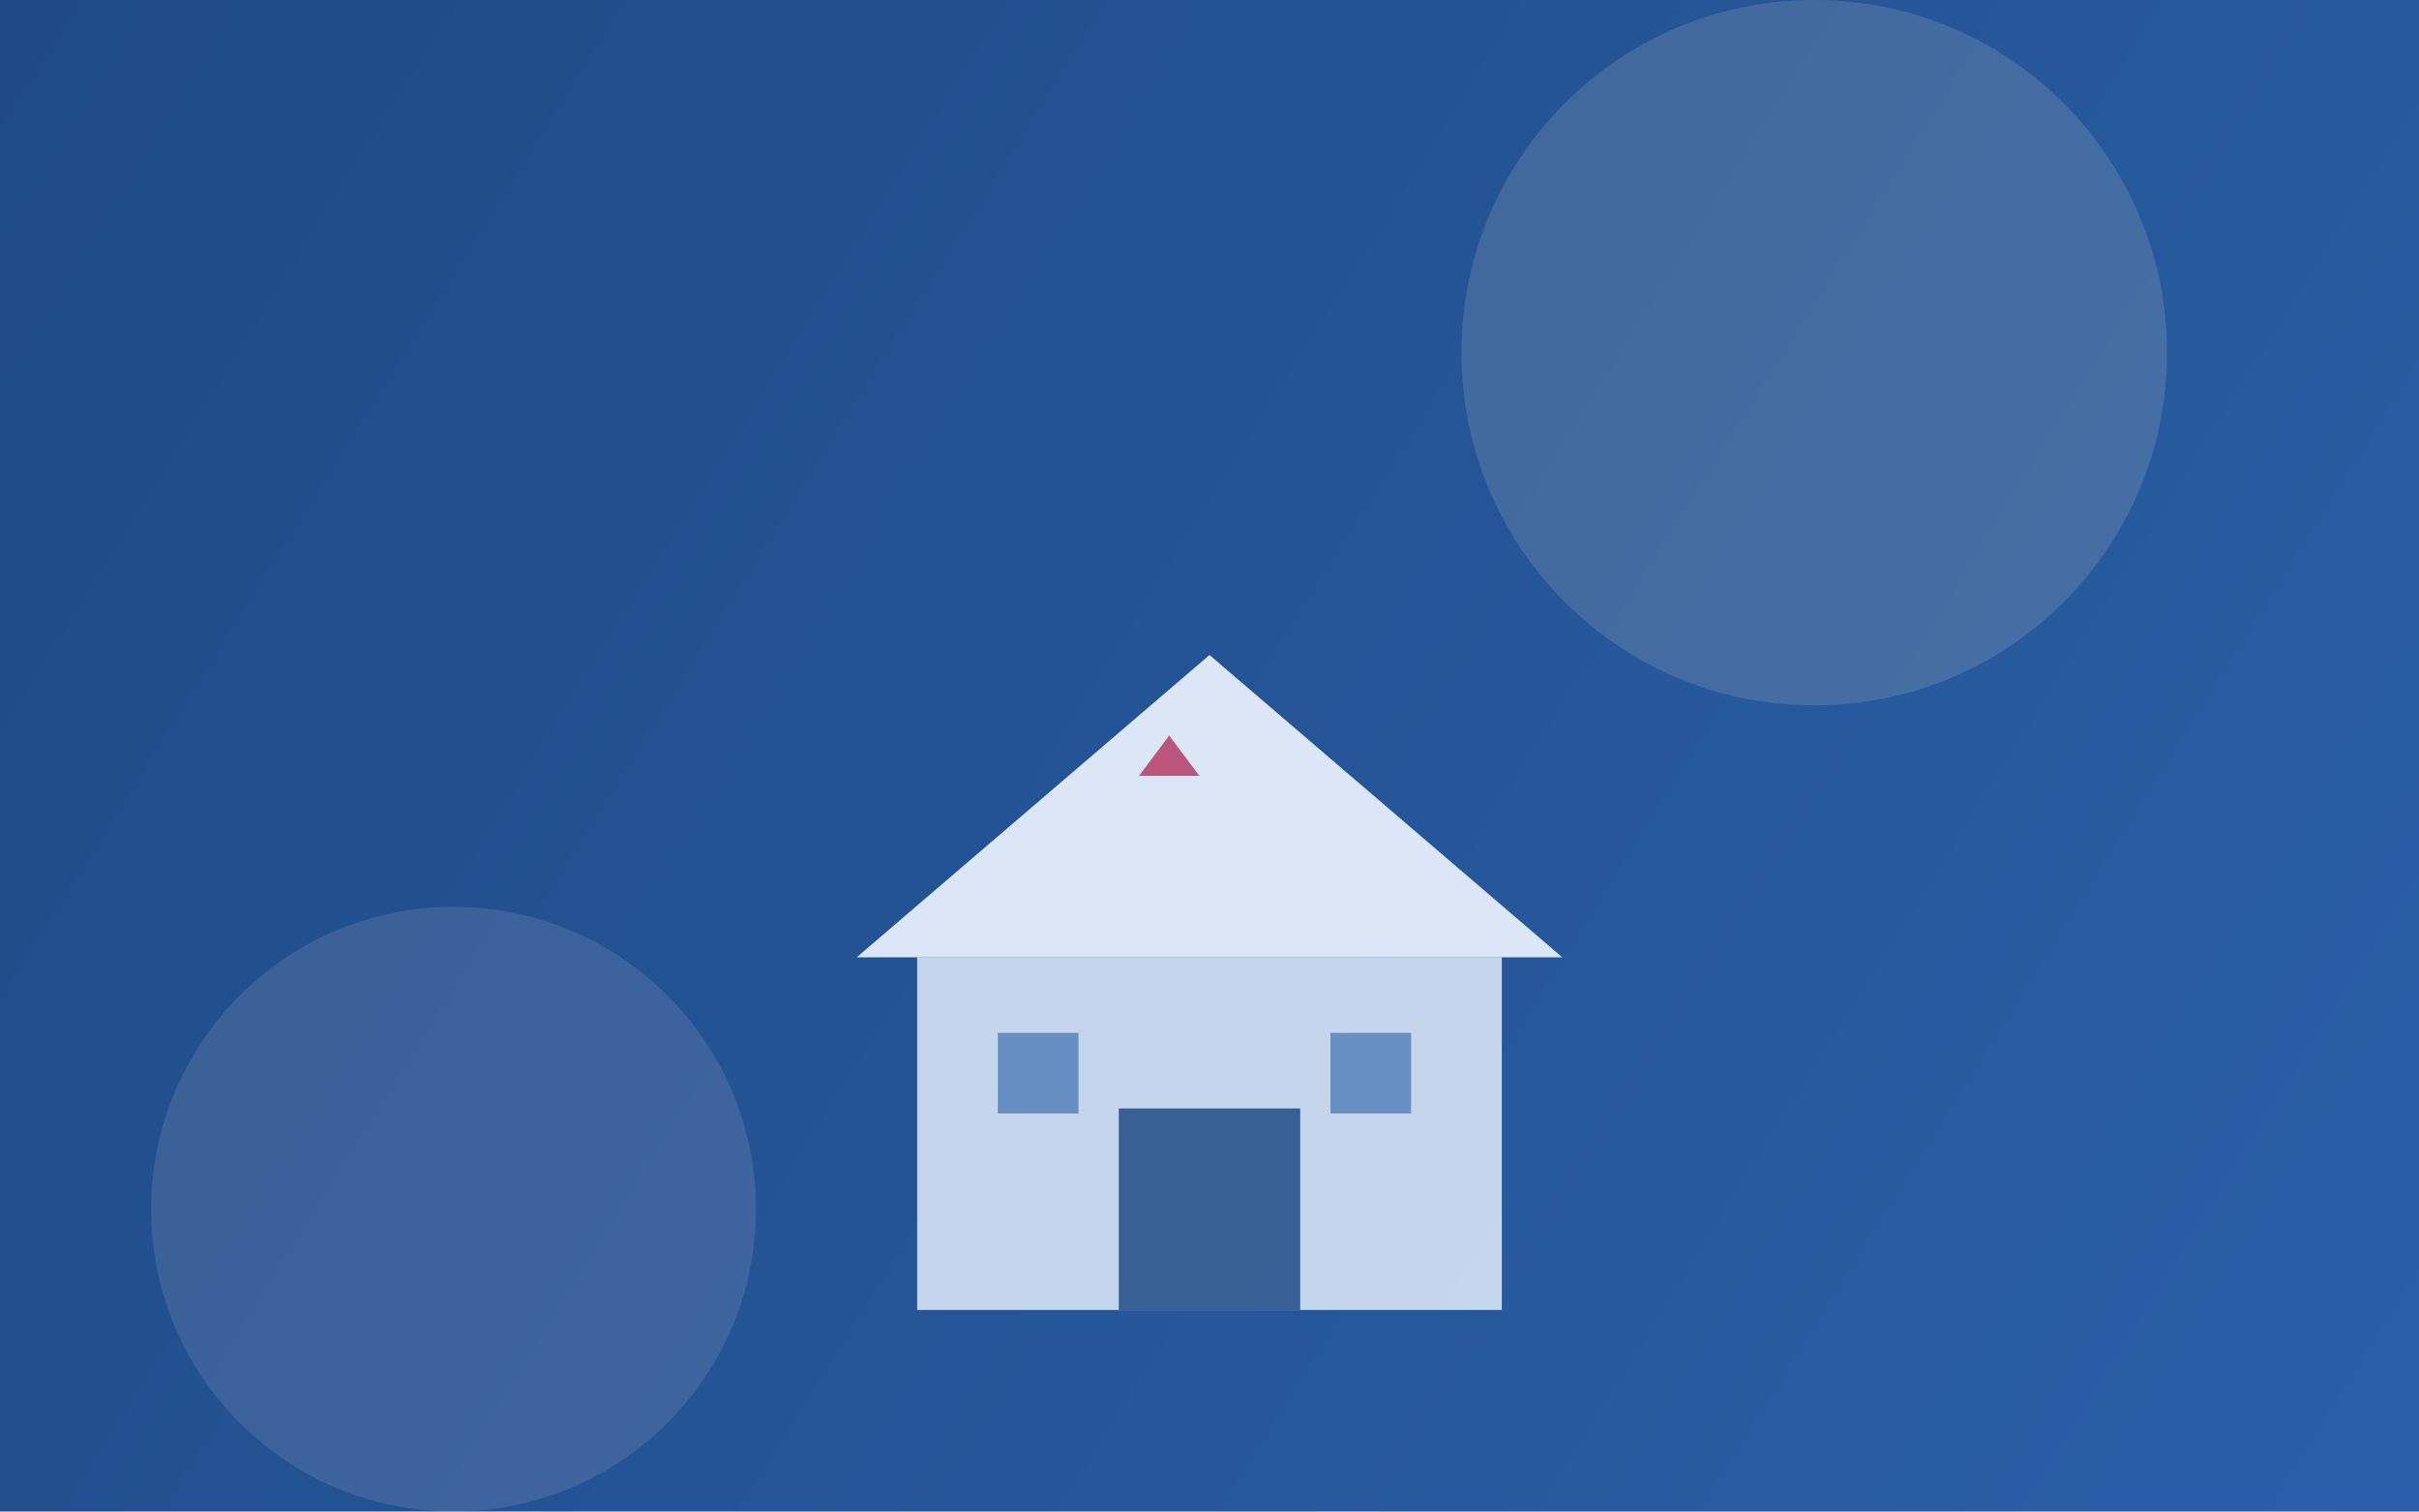
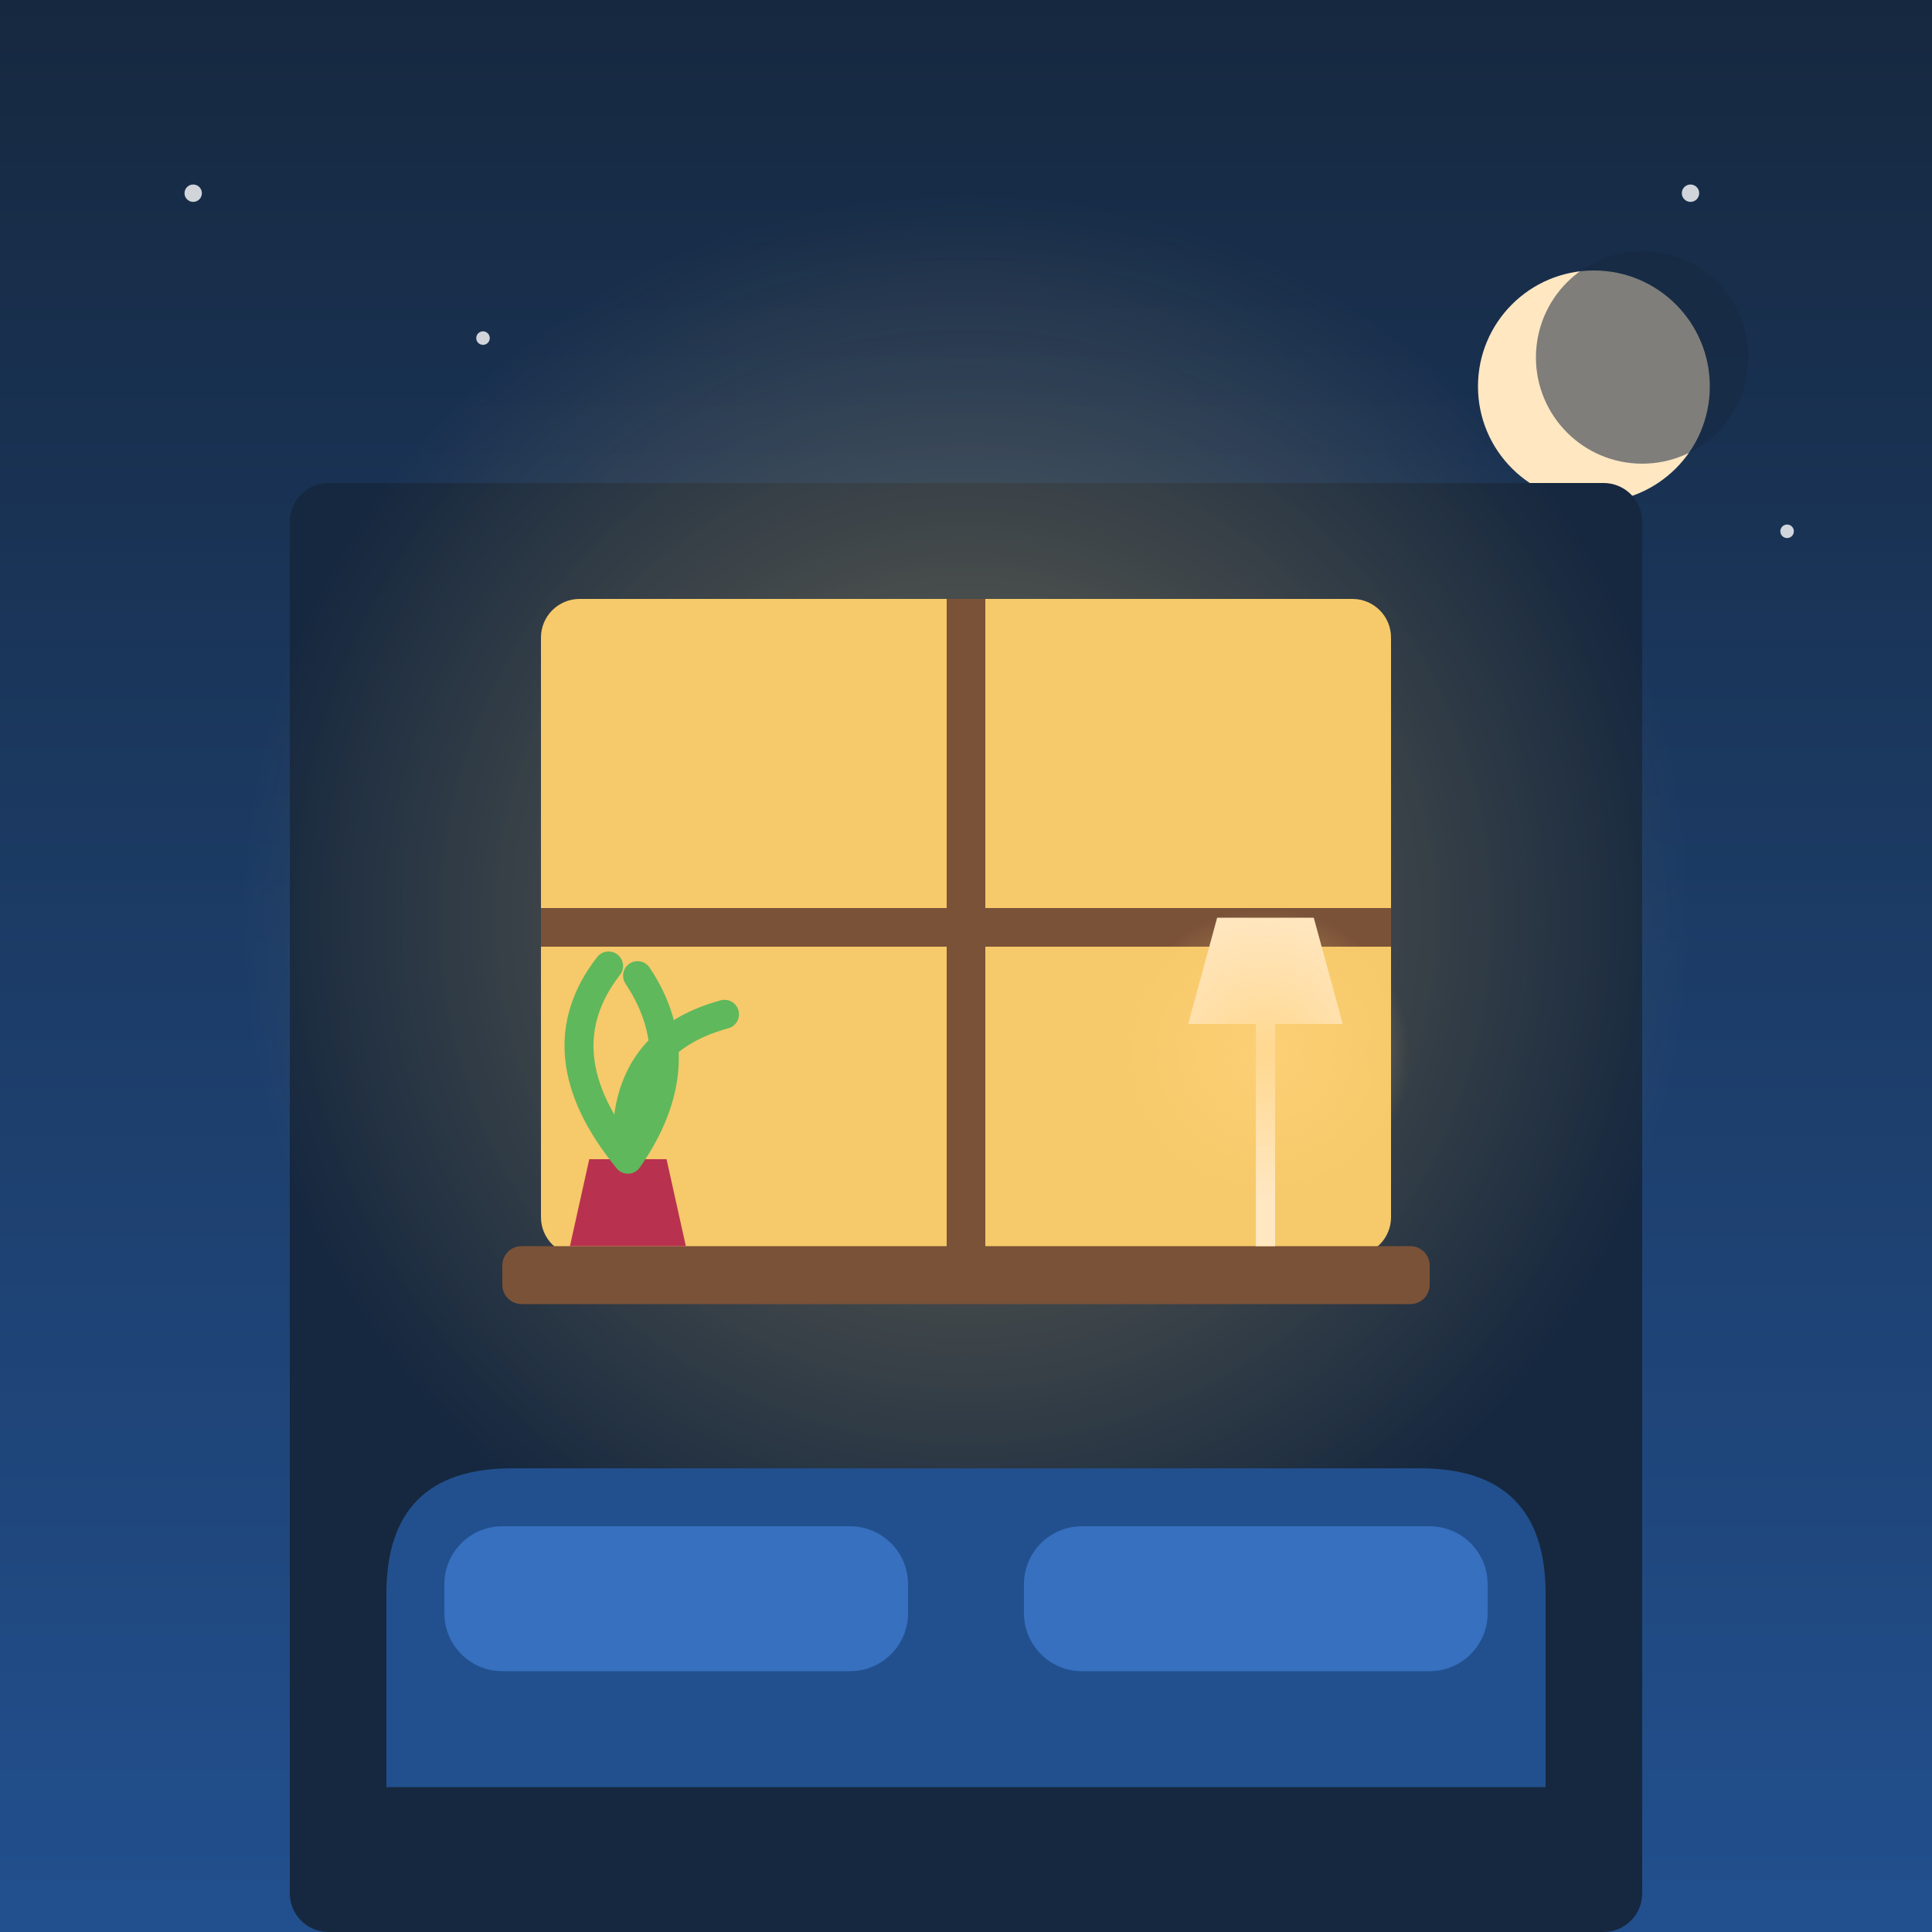
- <svg xmlns="http://www.w3.org/2000/svg" viewBox="0 0 480 300" role="img" aria-label="בית">
+ <svg xmlns="http://www.w3.org/2000/svg" viewBox="0 0 400 400" preserveAspectRatio="xMidYMid slice" role="img" aria-label="בית">
  <defs>
-     <linearGradient id="gHomeBg" x1="0" y1="0" x2="480" y2="300" gradientUnits="userSpaceOnUse">
-       <stop offset="0" stop-color="#1f4a85" />
-       <stop offset="1" stop-color="#2a5fa8" />
+     <linearGradient id="sky" x1="0" y1="0" x2="0" y2="1">
+       <stop offset="0" stop-color="#16283f" />
+       <stop offset="0.75" stop-color="#3b78c9" />
+       <stop offset="1" stop-color="#5b93dd" />
+     </linearGradient>
+     <linearGradient id="skyDeep" x1="0" y1="0" x2="0" y2="1">
+       <stop offset="0" stop-color="#16283f" />
+       <stop offset="1" stop-color="#22508f" />
+     </linearGradient>
+     <radialGradient id="glow">
+       <stop offset="0" stop-color="#fff" stop-opacity="0.6" />
+       <stop offset="1" stop-color="#fff" stop-opacity="0" />
+     </radialGradient>
+     <radialGradient id="warm">
+       <stop offset="0" stop-color="#ffd27a" stop-opacity="0.7" />
+       <stop offset="1" stop-color="#ffd27a" stop-opacity="0" />
+     </radialGradient>
+     <linearGradient id="beam" x1="0" y1="0" x2="0" y2="1">
+       <stop offset="0" stop-color="#fff" stop-opacity="0.4" />
+       <stop offset="1" stop-color="#fff" stop-opacity="0" />
    </linearGradient>
  </defs>
-   <rect width="480" height="300" fill="url(#gHomeBg)" />
-   <circle cx="360" cy="70" r="70" fill="#fef1cf" opacity="0.14" />
-   <circle cx="90" cy="240" r="60" fill="#ffe1e9" opacity="0.12" />
-   <g opacity="0.92">
-     <path d="M170 190 L240 130 L310 190 Z" fill="#eaf2ff" />
-     <rect x="182" y="190" width="116" height="70" fill="#eaf2ff" opacity="0.88" />
-     <rect x="222" y="220" width="36" height="40" fill="#1f4a85" opacity="0.85" />
-     <path d="M198 205 l16 0 0 16 -16 0 z" fill="#2a5fa8" opacity="0.6" />
-     <path d="M264 205 l16 0 0 16 -16 0 z" fill="#2a5fa8" opacity="0.6" />
-     <path d="M232 146 l6 8 -12 0 z" fill="#c23a63" opacity="0.85" />
+   <rect width="400" height="400" fill="url(#skyDeep)" />
+   <circle cx="40" cy="40" r="1.8" fill="#fff" opacity="0.8" />
+   <circle cx="100" cy="70" r="1.4" fill="#fff" opacity="0.8" />
+   <circle cx="350" cy="40" r="1.8" fill="#fff" opacity="0.8" />
+   <circle cx="370" cy="110" r="1.4" fill="#fff" opacity="0.8" />
+   <circle cx="330" cy="80" r="24" fill="#ffe7c2" />
+   <circle cx="340" cy="74" r="22" fill="#16283f" opacity="0.55" />
+   <rect x="60" y="100" width="280" height="300" rx="8" fill="#16283f" />
+   <circle cx="200" cy="190" r="150" fill="url(#warm)" opacity="0.55" />
+   <rect x="112" y="124" width="176" height="136" rx="8" fill="#f6c96a" />
+   <path d="M200 124v136M112 192h176" stroke="#7a5238" stroke-width="8" />
+   <rect x="104" y="258" width="192" height="12" rx="4" fill="#7a5238" />
+   <g transform="translate(130 258)">
+     <path d="M-12 0h24l-4-18h-16Z" fill="#b8324f" />
+     <path d="M0-18q-18-22-4-40M0-18q14-20 2-38M0-18q-2-24 20-30" stroke="#5fb85c" stroke-width="6" fill="none" stroke-linecap="round" />
  </g>
+   <g transform="translate(262 258)">
+     <path d="M0 0v-46" stroke="#ffe7c2" stroke-width="4" />
+     <path d="M-16-46h32l-6-22h-20Z" fill="#ffe7c2" />
+     <circle cx="0" cy="-40" r="30" fill="url(#warm)" />
+   </g>
+   <path d="M80 330q0-26 26-26h188q26 0 26 26v40H80Z" fill="#22508f" />
+   <rect x="92" y="316" width="96" height="30" rx="12" fill="#3b78c9" opacity="0.8" />
+   <rect x="212" y="316" width="96" height="30" rx="12" fill="#3b78c9" opacity="0.8" />
</svg>
